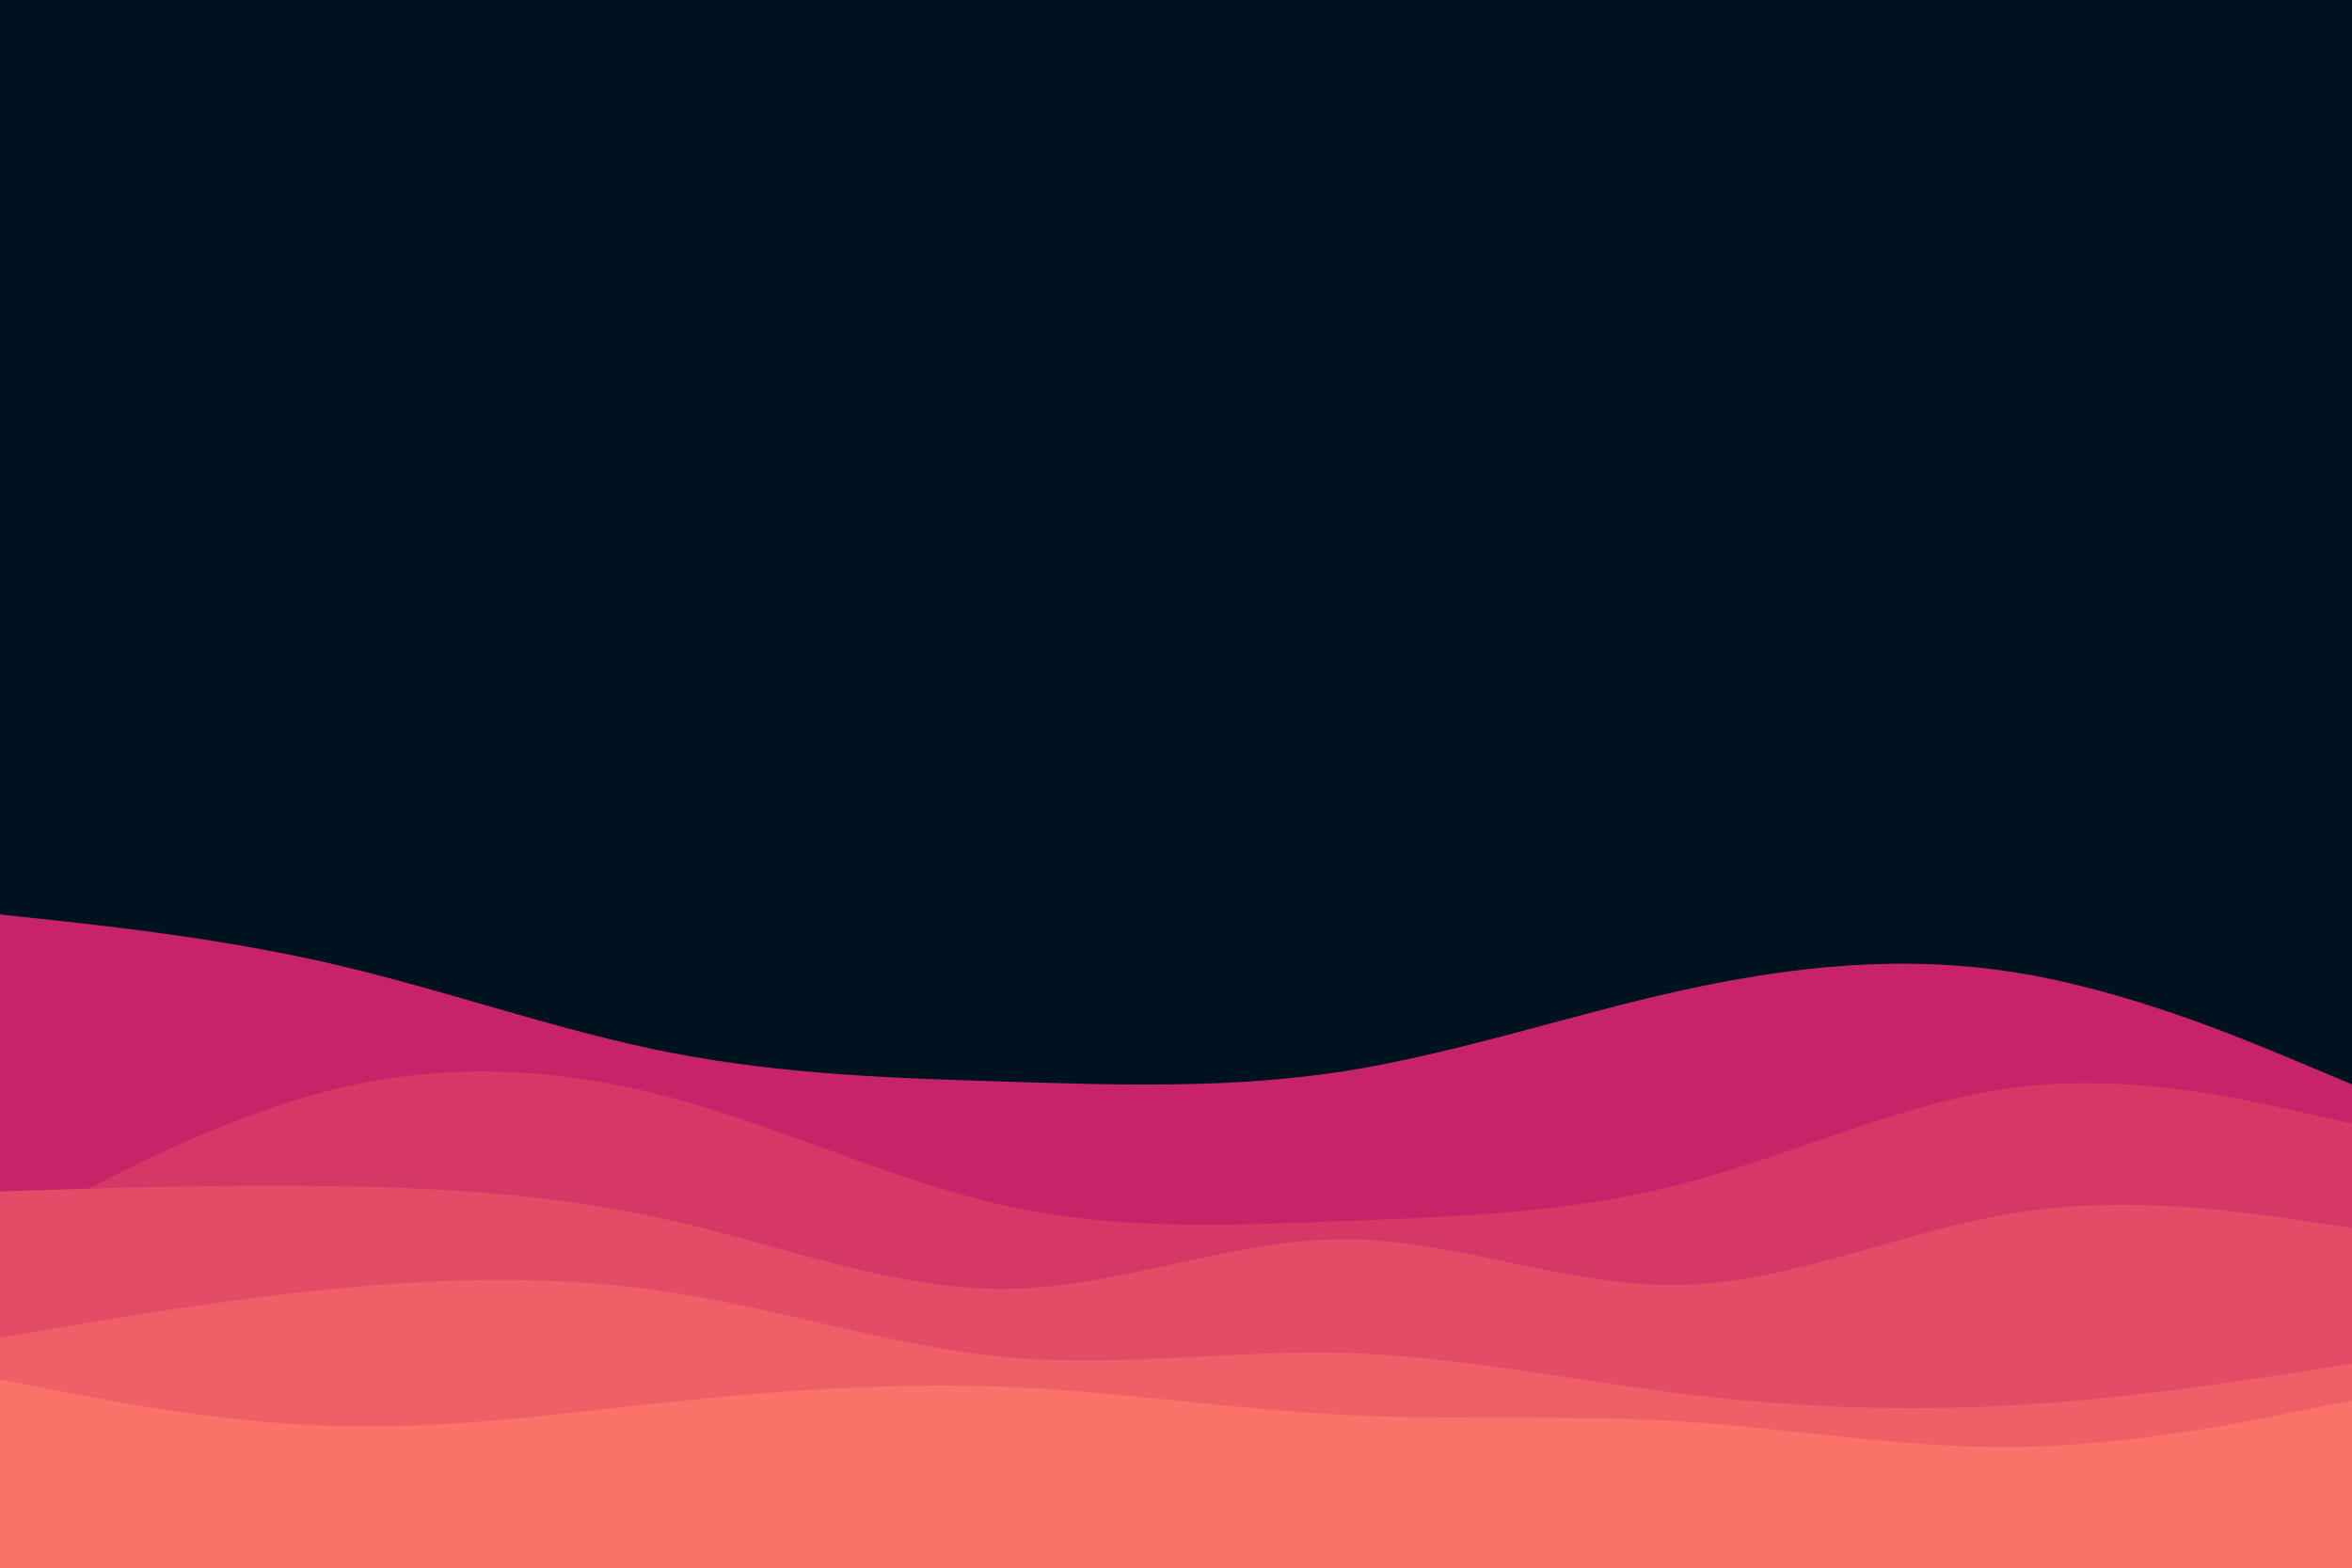
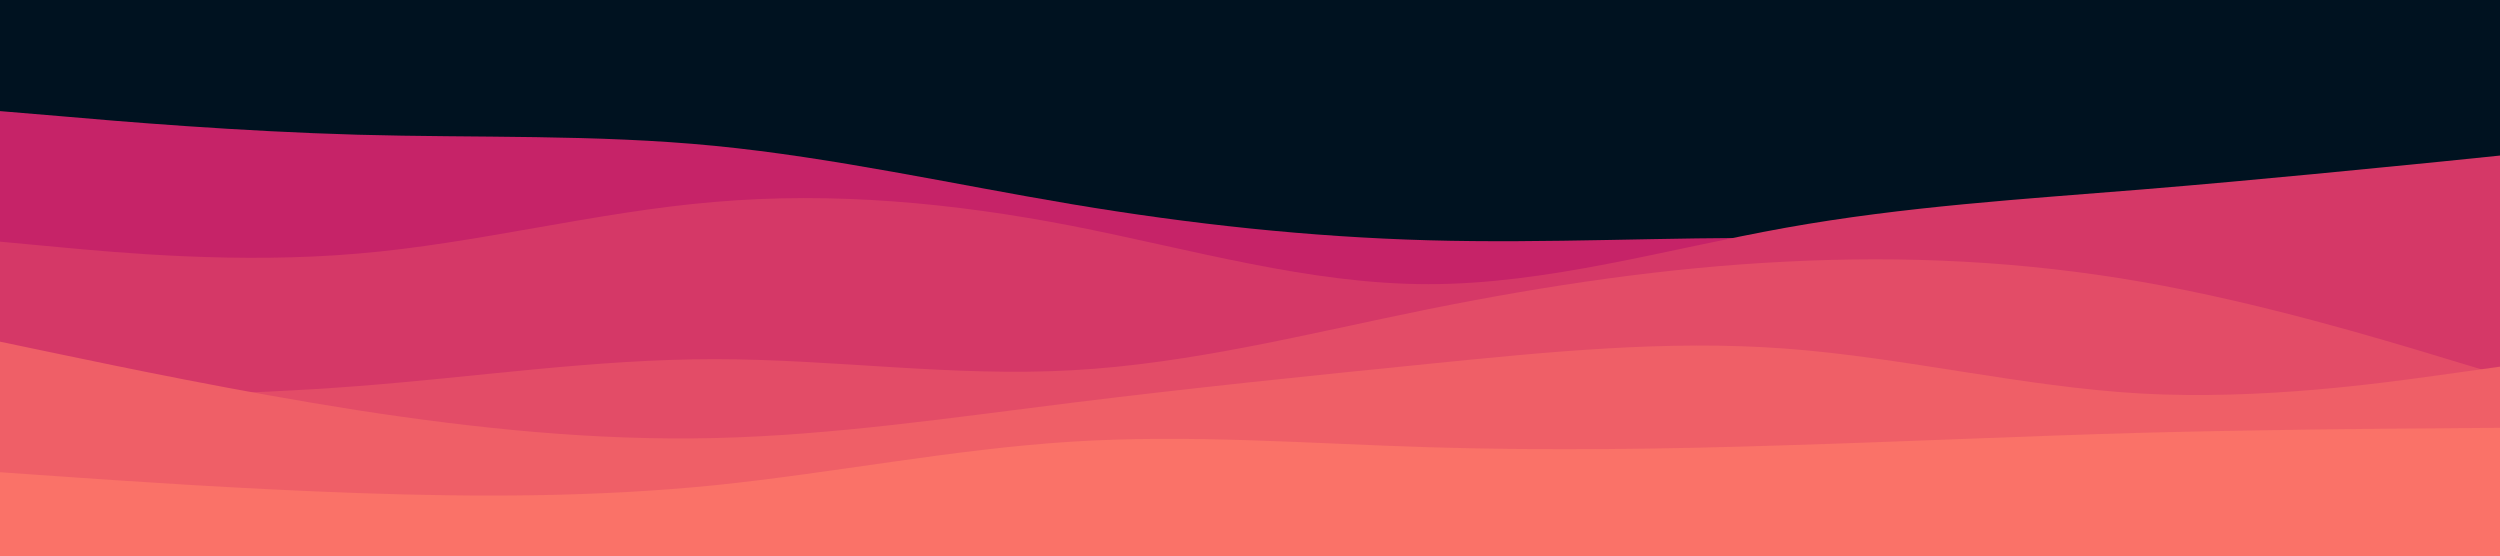
- <svg xmlns="http://www.w3.org/2000/svg" id="visual" viewBox="0 0 900 600" width="900" height="600" version="1.1">
-   <rect x="0" y="0" width="900" height="600" fill="#001220" />
-   <path d="M0 350L21.5 352.3C43 354.7 86 359.3 128.8 369.3C171.7 379.3 214.3 394.7 257.2 403C300 411.3 343 412.7 385.8 414C428.7 415.3 471.3 416.7 514.2 410C557 403.3 600 388.7 642.8 379.2C685.7 369.7 728.3 365.3 771.2 372.2C814 379 857 397 878.5 406L900 415L900 601L878.5 601C857 601 814 601 771.2 601C728.3 601 685.7 601 642.8 601C600 601 557 601 514.2 601C471.3 601 428.7 601 385.8 601C343 601 300 601 257.2 601C214.3 601 171.7 601 128.8 601C86 601 43 601 21.5 601L0 601Z" fill="#c62368" />
-   <path d="M0 473L21.5 461.5C43 450 86 427 128.8 416.7C171.7 406.3 214.3 408.7 257.2 420.2C300 431.7 343 452.3 385.8 461.7C428.7 471 471.3 469 514.2 467.3C557 465.7 600 464.3 642.8 453.3C685.7 442.3 728.3 421.7 771.2 416.2C814 410.7 857 420.3 878.5 425.2L900 430L900 601L878.5 601C857 601 814 601 771.2 601C728.3 601 685.7 601 642.8 601C600 601 557 601 514.2 601C471.3 601 428.7 601 385.8 601C343 601 300 601 257.2 601C214.3 601 171.7 601 128.8 601C86 601 43 601 21.5 601L0 601Z" fill="#d53867" />
-   <path d="M0 456L21.5 455.3C43 454.7 86 453.3 128.8 454C171.7 454.7 214.3 457.3 257.2 467.2C300 477 343 494 385.8 493.3C428.7 492.7 471.3 474.3 514.2 474.3C557 474.3 600 492.7 642.8 491.8C685.7 491 728.3 471 771.2 464.2C814 457.3 857 463.7 878.5 466.8L900 470L900 601L878.5 601C857 601 814 601 771.2 601C728.3 601 685.7 601 642.8 601C600 601 557 601 514.2 601C471.3 601 428.7 601 385.8 601C343 601 300 601 257.2 601C214.3 601 171.7 601 128.8 601C86 601 43 601 21.5 601L0 601Z" fill="#e34c67" />
-   <path d="M0 512L21.5 508.3C43 504.7 86 497.3 128.8 493.2C171.7 489 214.3 488 257.2 494.7C300 501.3 343 515.7 385.8 519.5C428.7 523.3 471.3 516.7 514.2 517.8C557 519 600 528 642.8 533.3C685.7 538.7 728.3 540.3 771.2 537.8C814 535.3 857 528.7 878.5 525.3L900 522L900 601L878.5 601C857 601 814 601 771.2 601C728.3 601 685.7 601 642.8 601C600 601 557 601 514.2 601C471.3 601 428.7 601 385.8 601C343 601 300 601 257.2 601C214.3 601 171.7 601 128.8 601C86 601 43 601 21.5 601L0 601Z" fill="#ef5f67" />
-   <path d="M0 528L21.5 532.2C43 536.3 86 544.7 128.8 545.8C171.7 547 214.3 541 257.2 536.5C300 532 343 529 385.8 530.8C428.7 532.7 471.3 539.3 514.2 541.5C557 543.7 600 541.3 642.8 544C685.7 546.7 728.3 554.3 771.2 553.8C814 553.3 857 544.7 878.5 540.3L900 536L900 601L878.5 601C857 601 814 601 771.2 601C728.3 601 685.7 601 642.8 601C600 601 557 601 514.2 601C471.3 601 428.7 601 385.8 601C343 601 300 601 257.2 601C214.3 601 171.7 601 128.8 601C86 601 43 601 21.5 601L0 601Z" fill="#fa7268" />
+ <svg xmlns="http://www.w3.org/2000/svg" id="visual" viewBox="0 0 900 200" width="900" height="200" version="1.1">
+   <rect x="0" y="0" width="900" height="200" fill="#001220" />
+   <path d="M0 40L21.5 41.8C43 43.7 86 47.3 128.8 48.5C171.7 49.7 214.3 48.3 257.2 52.5C300 56.7 343 66.3 385.8 73.5C428.7 80.7 471.3 85.3 514.2 86.5C557 87.7 600 85.3 642.8 85.7C685.7 86 728.3 89 771.2 86.8C814 84.7 857 77.3 878.5 73.7L900 70L900 201L878.5 201C857 201 814 201 771.2 201C728.3 201 685.7 201 642.8 201C600 201 557 201 514.2 201C471.3 201 428.7 201 385.8 201C343 201 300 201 257.2 201C214.3 201 171.7 201 128.8 201C86 201 43 201 21.5 201L0 201Z" fill="#c62368" />
+   <path d="M0 87L21.5 89C43 91 86 95 128.8 91.3C171.7 87.7 214.3 76.3 257.2 72.7C300 69 343 73 385.8 81.3C428.7 89.7 471.3 102.3 514.2 102.3C557 102.3 600 89.7 642.8 82C685.7 74.3 728.3 71.7 771.2 68.2C814 64.7 857 60.3 878.5 58.2L900 56L900 201L878.5 201C857 201 814 201 771.2 201C728.3 201 685.7 201 642.8 201C600 201 557 201 514.2 201C471.3 201 428.7 201 385.8 201C343 201 300 201 257.2 201C214.3 201 171.7 201 128.8 201C86 201 43 201 21.5 201L0 201Z" fill="#d53867" />
+   <path d="M0 143L21.5 142.8C43 142.7 86 142.3 128.8 139C171.7 135.7 214.3 129.3 257.2 129.3C300 129.3 343 135.7 385.8 133.3C428.7 131 471.3 120 514.2 111.3C557 102.7 600 96.3 642.8 94.2C685.7 92 728.3 94 771.2 101.5C814 109 857 122 878.5 128.5L900 135L900 201L878.5 201C857 201 814 201 771.2 201C728.3 201 685.7 201 642.8 201C600 201 557 201 514.2 201C471.3 201 428.7 201 385.8 201C343 201 300 201 257.2 201C214.3 201 171.7 201 128.8 201C86 201 43 201 21.5 201L0 201Z" fill="#e34c67" />
+   <path d="M0 123L21.5 127.5C43 132 86 141 128.8 147.7C171.7 154.3 214.3 158.7 257.2 157.7C300 156.7 343 150.3 385.8 145C428.7 139.7 471.3 135.3 514.2 131C557 126.7 600 122.3 642.8 125.5C685.7 128.7 728.3 139.3 771.2 141.7C814 144 857 138 878.5 135L900 132L900 201L878.5 201C857 201 814 201 771.2 201C728.3 201 685.7 201 642.8 201C600 201 557 201 514.2 201C471.3 201 428.7 201 385.8 201C343 201 300 201 257.2 201C214.3 201 171.7 201 128.8 201C86 201 43 201 21.5 201L0 201Z" fill="#ef5f67" />
+   <path d="M0 170L21.5 171.5C43 173 86 176 128.8 177.5C171.7 179 214.3 179 257.2 174.7C300 170.3 343 161.7 385.8 159C428.7 156.3 471.3 159.7 514.2 161C557 162.3 600 161.7 642.8 160.3C685.7 159 728.3 157 771.2 155.8C814 154.7 857 154.3 878.5 154.2L900 154L900 201L878.5 201C857 201 814 201 771.2 201C728.3 201 685.7 201 642.8 201C600 201 557 201 514.2 201C471.3 201 428.7 201 385.8 201C343 201 300 201 257.2 201C214.3 201 171.7 201 128.8 201C86 201 43 201 21.5 201L0 201Z" fill="#fa7268" />
</svg>
